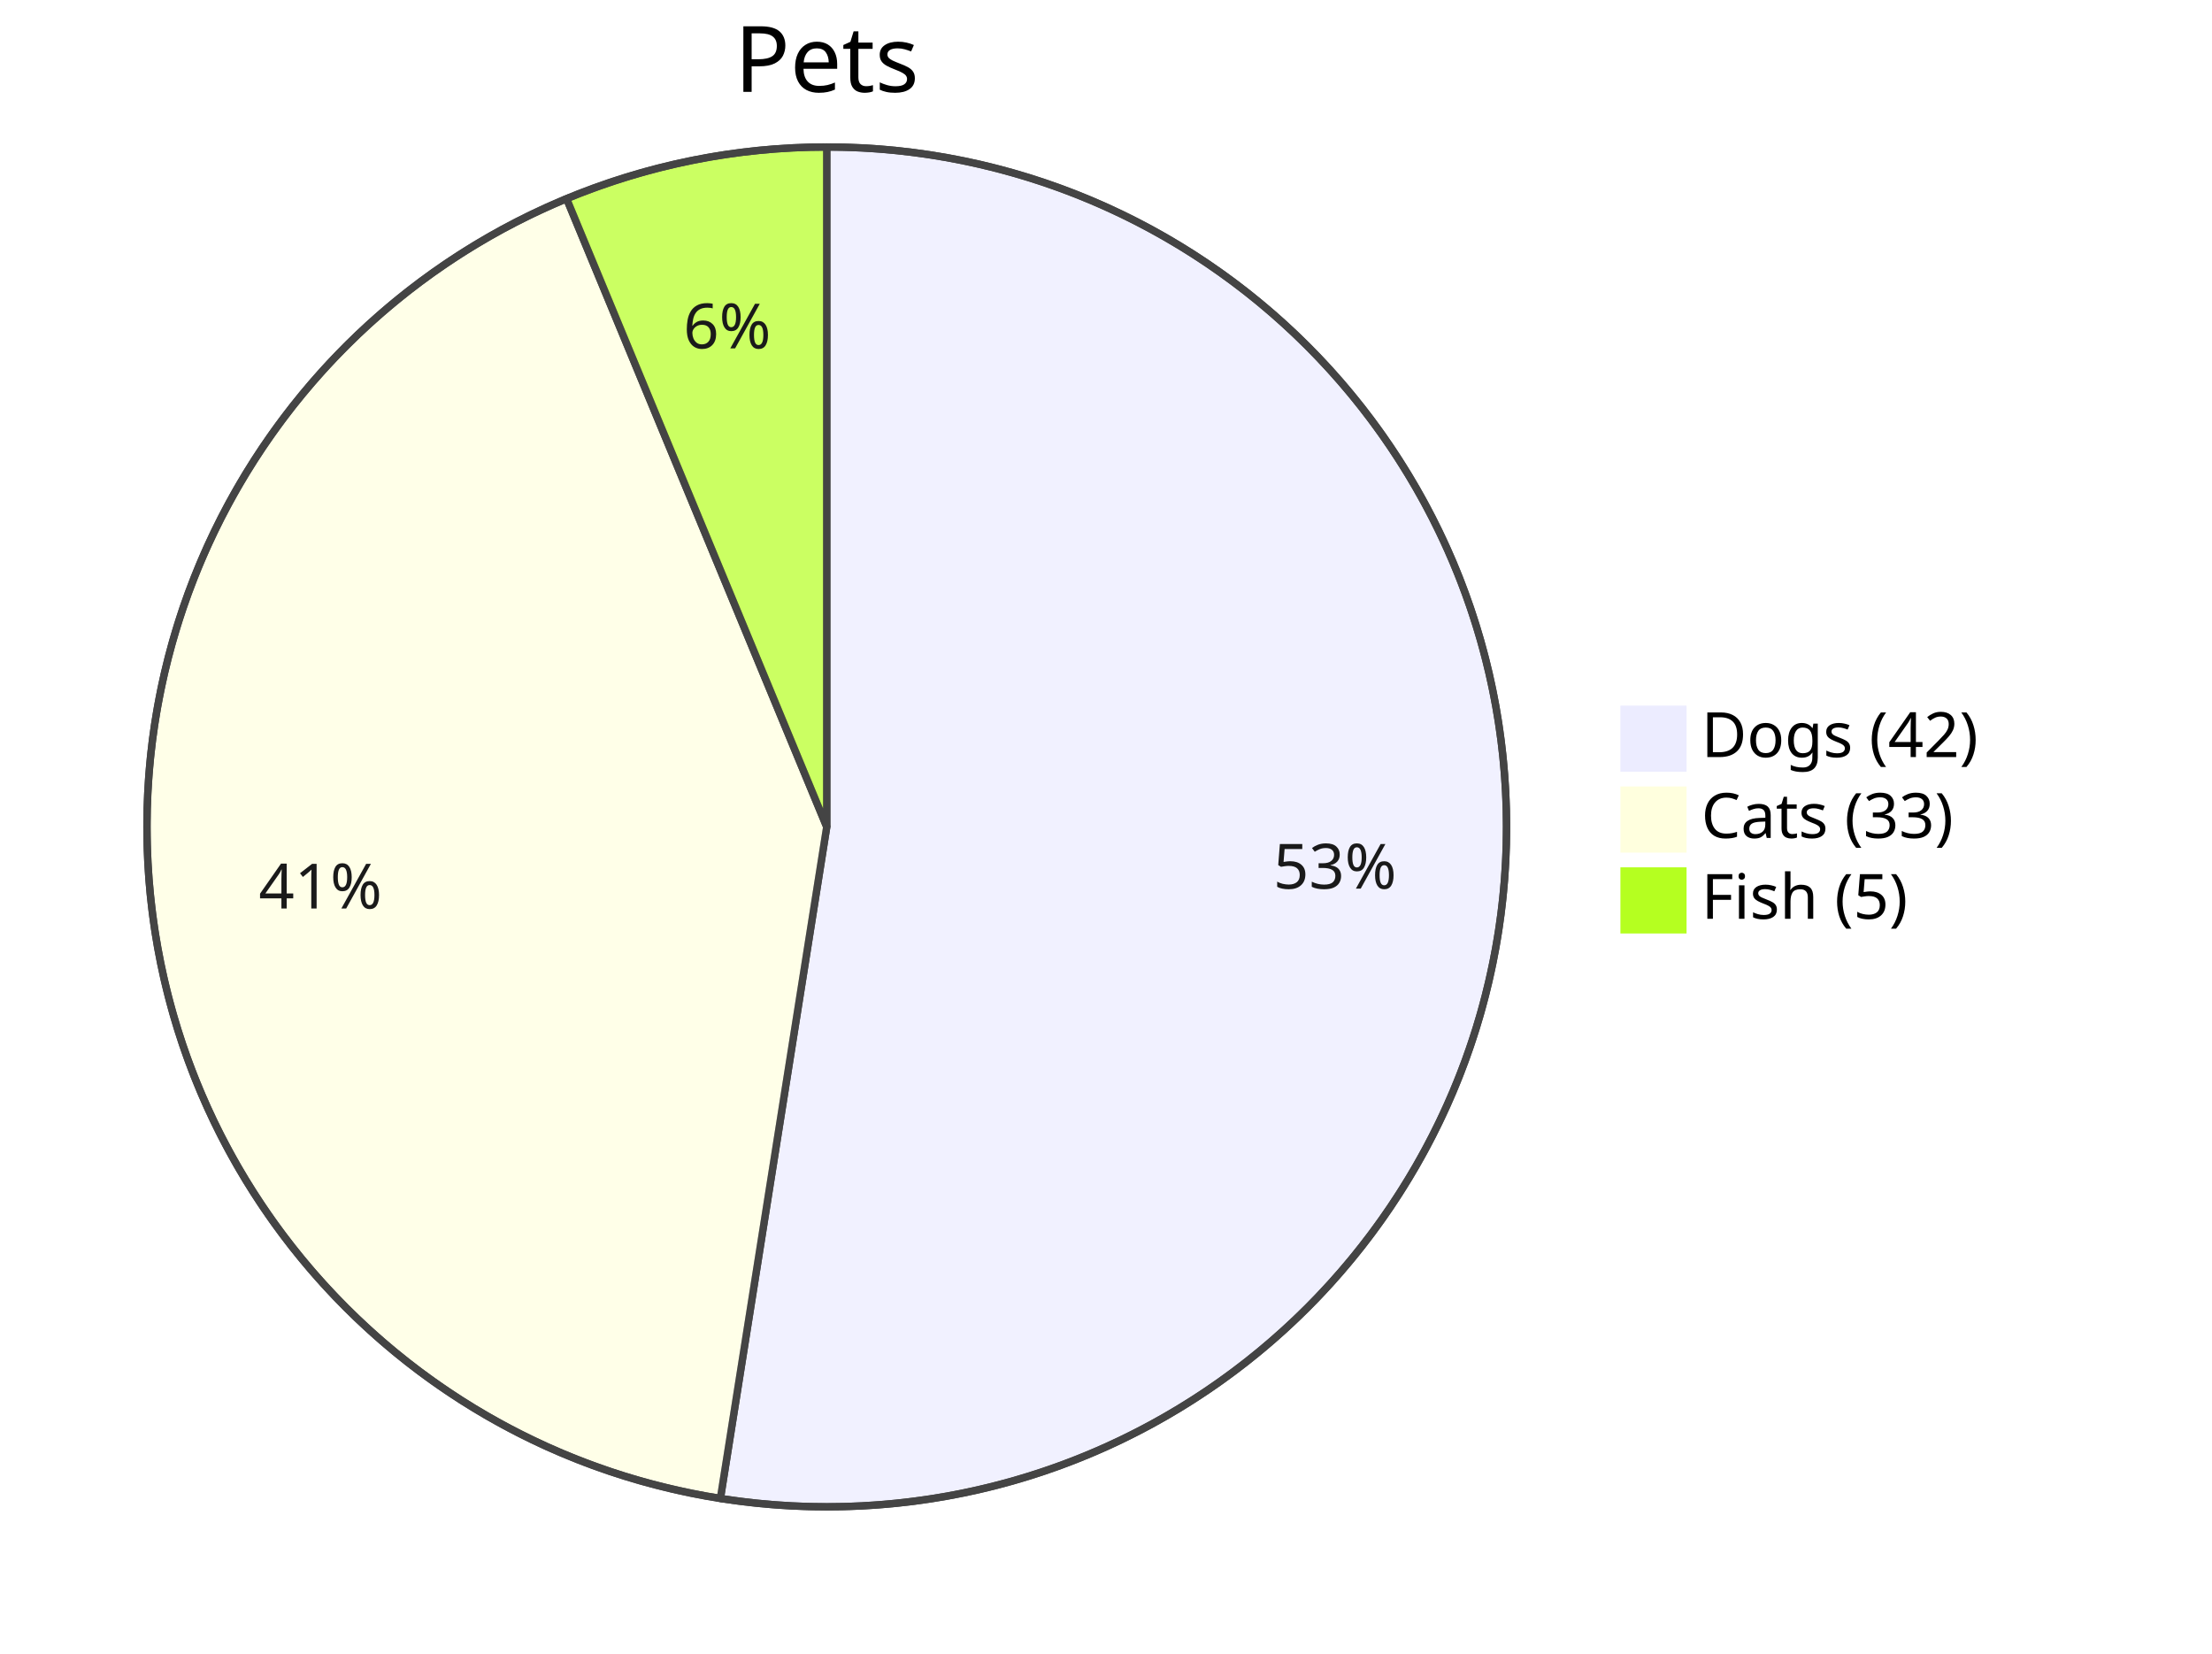
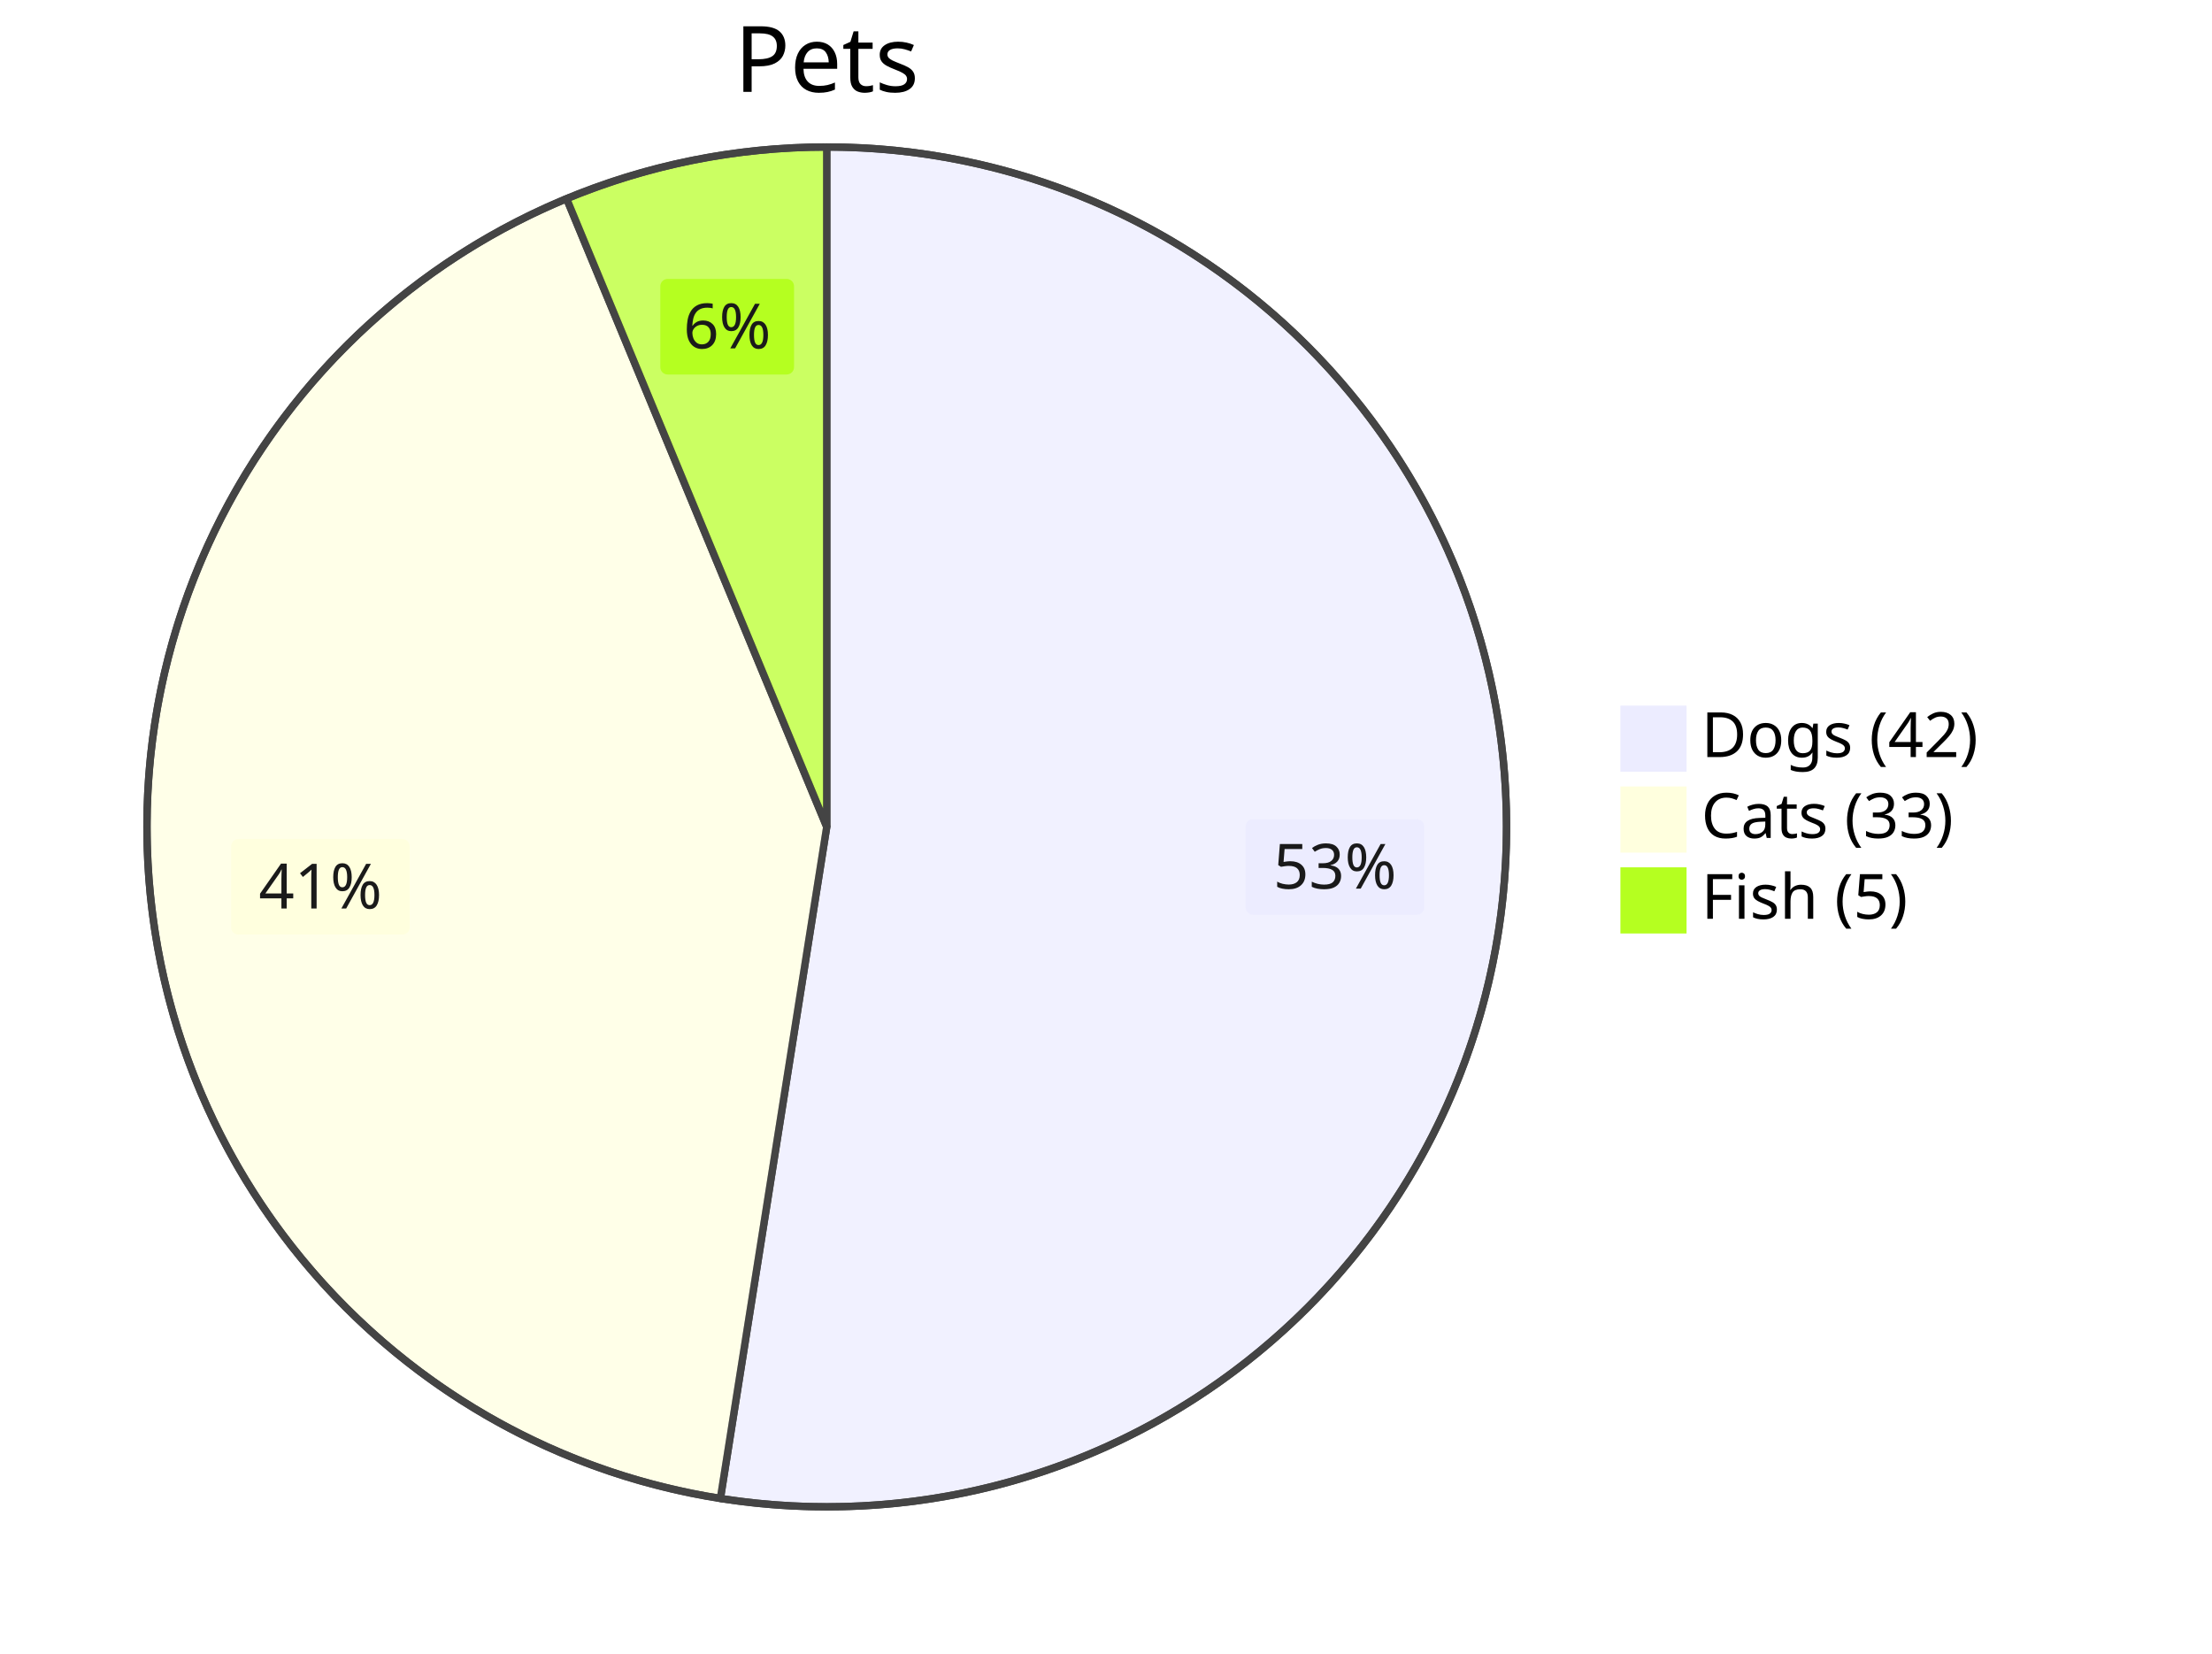
<svg xmlns="http://www.w3.org/2000/svg" viewBox="0 0 602 450" width="602" height="450" style="max-width:602px;width:100%;font-family:sans-serif">
  <text x="225" y="25" text-anchor="middle" fill="currentColor" style="font-size:25px">Pets</text>
  <path d="M 225 225 L 225.00 40.00 A 185 185 0 1 1 196.06 407.72 Z" fill="#ECECFF" fill-opacity="0.7" stroke="var(--mermaid-data-stroke, #444)" stroke-width="2" />
+   <path d="M 225 225 L 196.06 407.72 A 185 185 0 0 1 154.20 54.08 Z" fill="#ffffde" fill-opacity="0.7" stroke="var(--mermaid-data-stroke, #444)" stroke-width="2" />
+   <path d="M 225 225 L 154.20 54.08 A 185 185 0 0 1 225.00 40.00 Z" fill="hsl(80, 100%, 56.275%)" fill-opacity="0.7" stroke="var(--mermaid-data-stroke, #444)" stroke-width="2" />
+   <circle cx="225" cy="225" r="185" fill="none" stroke="var(--mermaid-data-stroke, #444)" stroke-width="2" />
+   <rect class="pie-percentage-background" x="339.0" y="222.9" width="48.6" height="26" rx="2" fill="#ECECFF" />
  <text x="363.3" y="235.9" text-anchor="middle" dominant-baseline="middle" fill="var(--mermaid-data-text, #1a1a1a)" style="font-size:17px">53%</text>
-   <path d="M 225 225 L 196.06 407.72 A 185 185 0 0 1 154.20 54.08 Z" fill="#ffffde" fill-opacity="0.7" stroke="var(--mermaid-data-stroke, #444)" stroke-width="2" />
+   <rect class="pie-percentage-background" x="62.9" y="228.3" width="48.6" height="26" rx="2" fill="#ffffde" />
  <text x="87.2" y="241.3" text-anchor="middle" dominant-baseline="middle" fill="var(--mermaid-data-text, #1a1a1a)" style="font-size:17px">41%</text>
-   <path d="M 225 225 L 154.20 54.08 A 185 185 0 0 1 225.00 40.00 Z" fill="hsl(80, 100%, 56.275%)" fill-opacity="0.7" stroke="var(--mermaid-data-stroke, #444)" stroke-width="2" />
+   <rect class="pie-percentage-background" x="179.7" y="75.9" width="36.4" height="26" rx="2" fill="hsl(80, 100%, 56.275%)" />
  <text x="197.9" y="88.9" text-anchor="middle" dominant-baseline="middle" fill="var(--mermaid-data-text, #1a1a1a)" style="font-size:17px">6%</text>
-   <circle cx="225" cy="225" r="185" fill="none" stroke="var(--mermaid-data-stroke, #444)" stroke-width="2" />
  <rect x="441" y="192.0" width="18" height="18" fill="#ECECFF" />
  <text x="463" y="206.0" fill="currentColor" style="font-size:17px">Dogs (42)</text>
  <rect x="441" y="214.0" width="18" height="18" fill="#ffffde" />
  <text x="463" y="228.0" fill="currentColor" style="font-size:17px">Cats (33)</text>
  <rect x="441" y="236.0" width="18" height="18" fill="hsl(80, 100%, 56.275%)" />
  <text x="463" y="250.0" fill="currentColor" style="font-size:17px">Fish (5)</text>
</svg>
